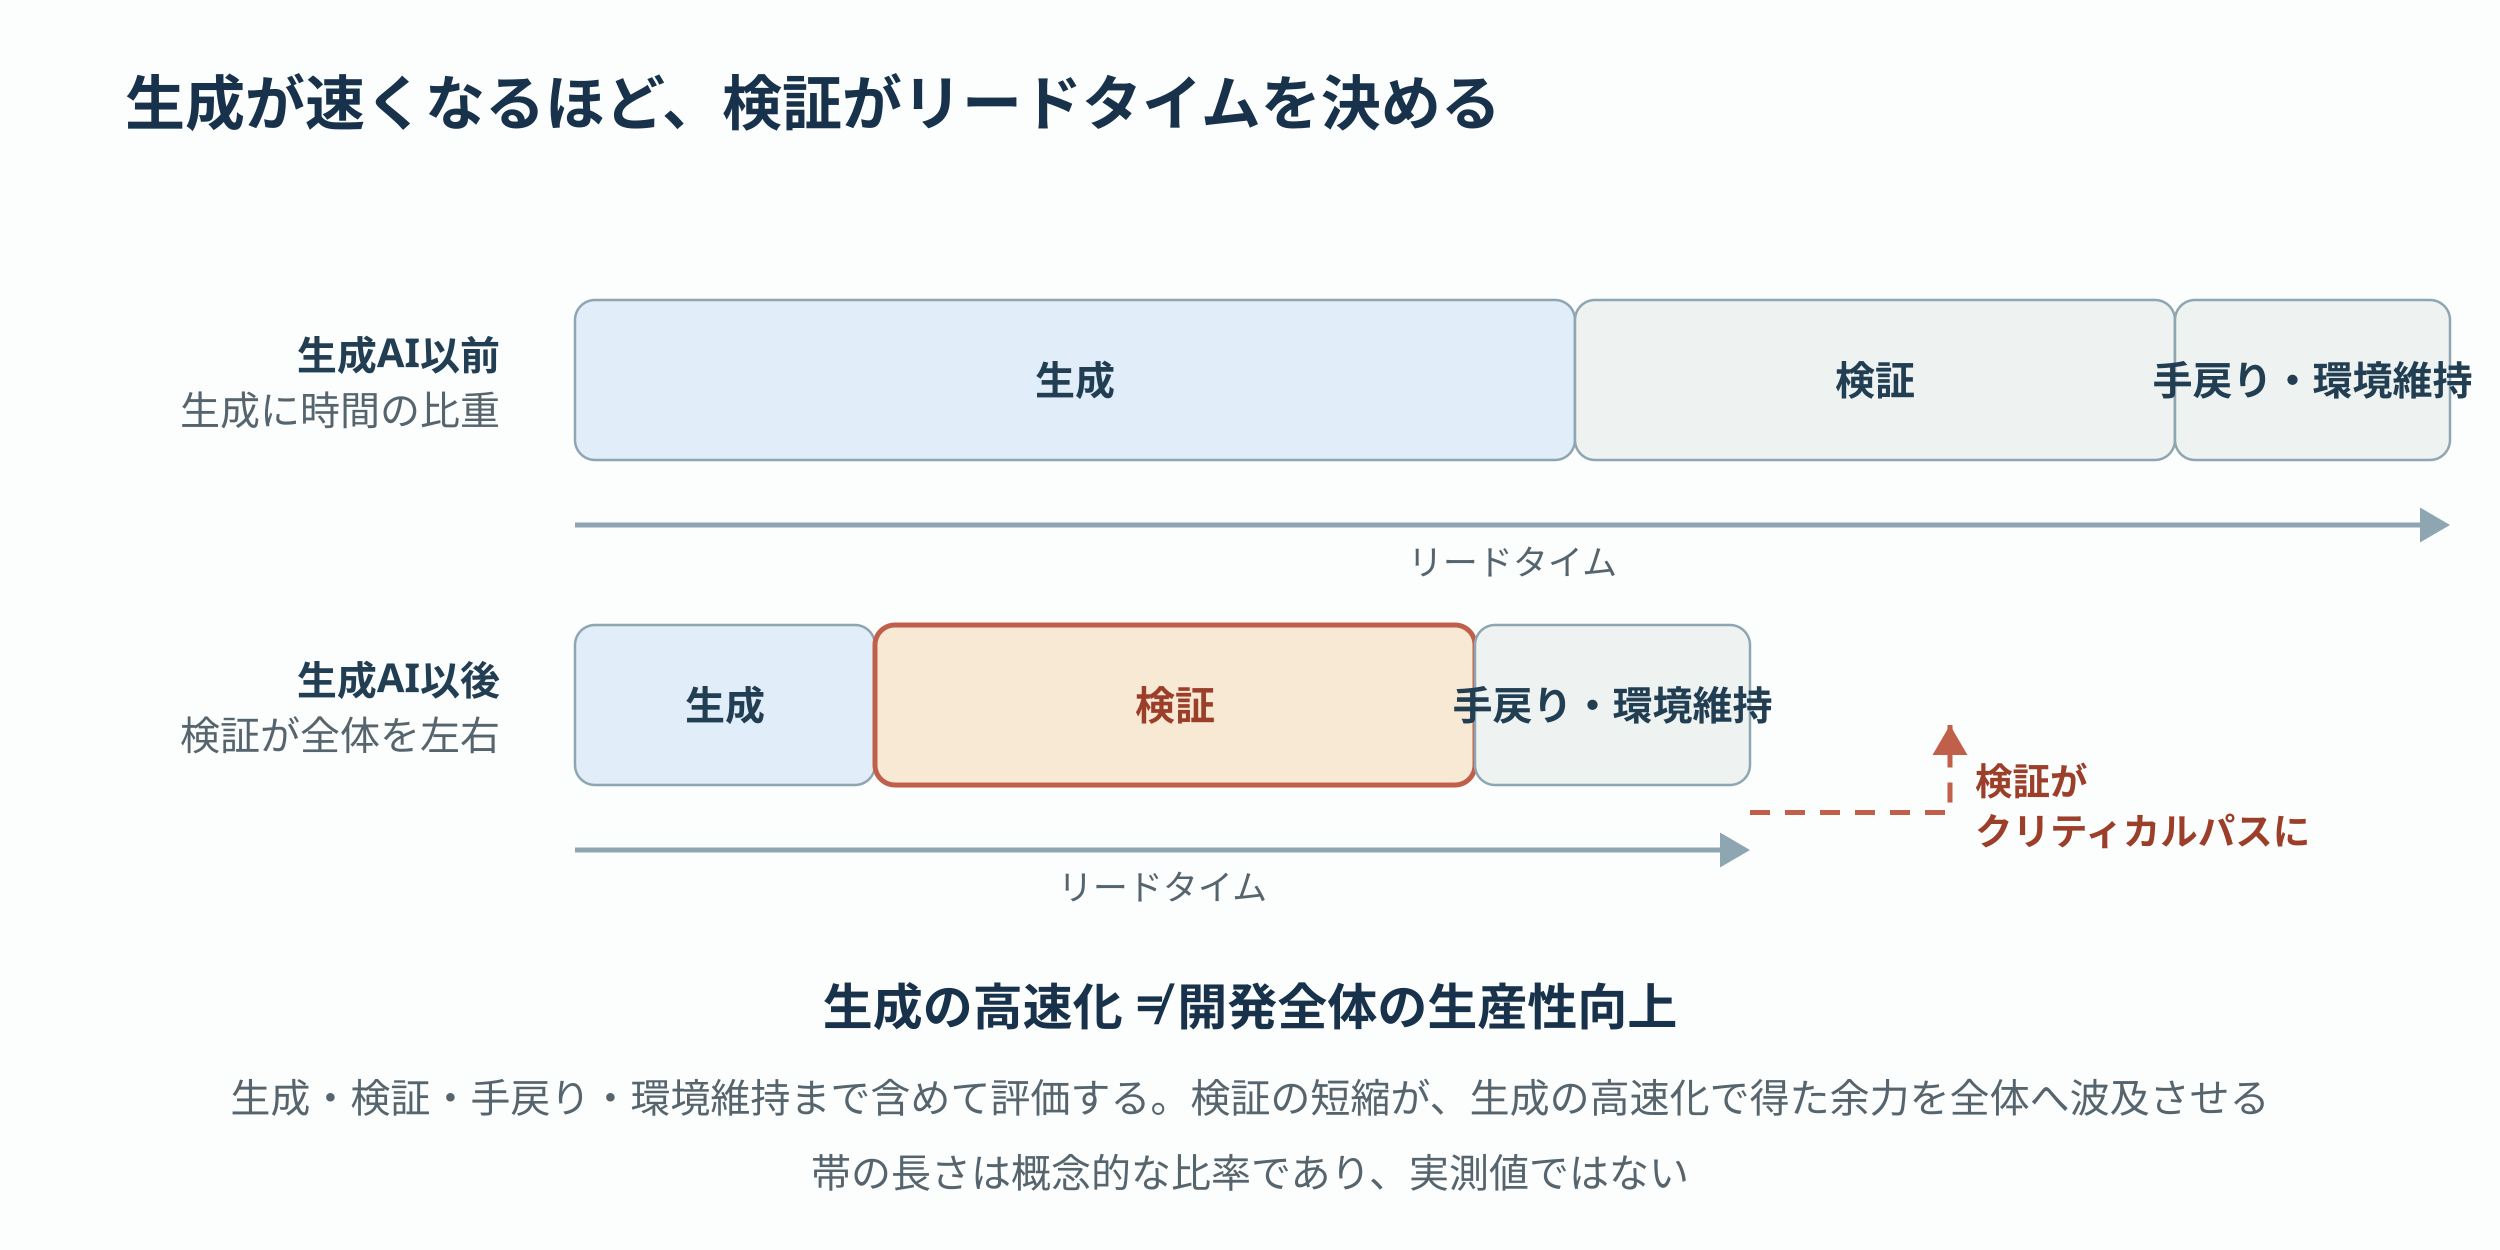
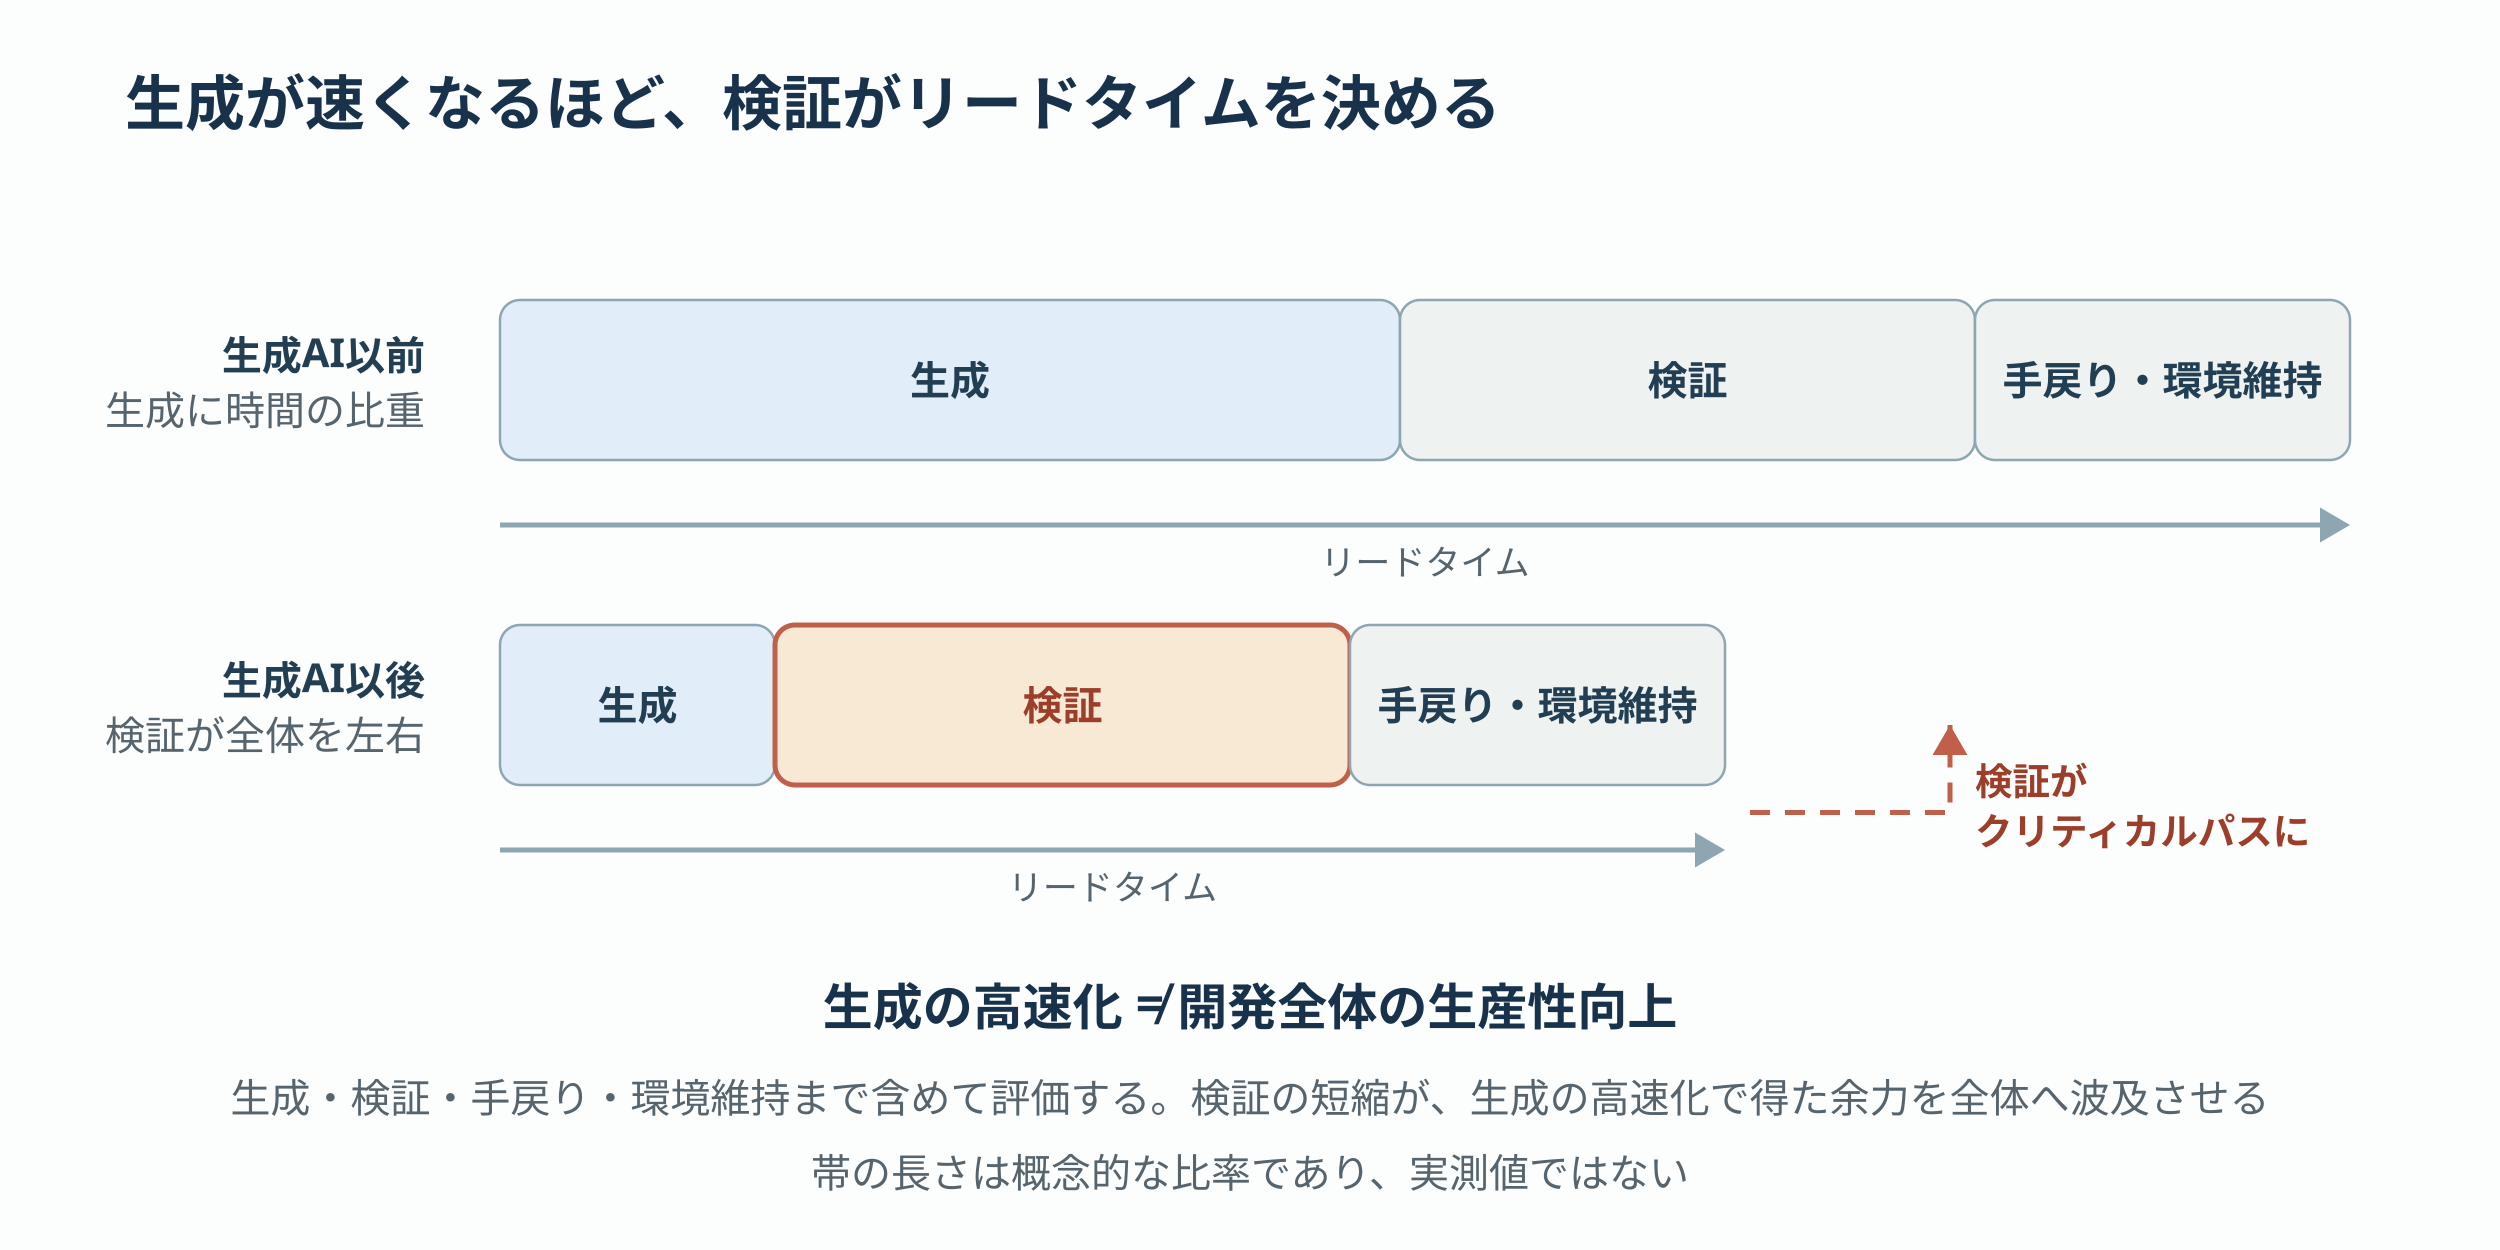
<svg xmlns="http://www.w3.org/2000/svg" width="1000" height="500" viewBox="0 0 1000 500" role="img" aria-label="生成AI以前と以後の工程の帯を比べ、生成が短くなった後も検証の帯が残り、全体のリードタイムを左右することを示す図">
  <rect width="100%" height="100%" fill="#fcfdfd" />
  <text x="50" y="50" text-anchor="start" font-family="sans-serif" font-size="24" font-weight="700" fill="#18324b">生成が速くなるほど、検証がリードタイムを決める</text>
-   <text x="200" y="148" text-anchor="end" font-family="sans-serif" font-size="16" font-weight="700" fill="#223e53">生成AI以前</text>
-   <text x="200" y="170" text-anchor="end" font-family="sans-serif" font-size="16" fill="#55646d">生成に時間の比重</text>
-   <rect x="230" y="120" width="400" height="64" rx="8" fill="#e1edf8" stroke="#8ea6b2" stroke-width="1" />
-   <text x="430" y="158" text-anchor="middle" font-family="sans-serif" font-size="16" font-weight="700" fill="#223e53">生成</text>
-   <rect x="630" y="120" width="240" height="64" rx="8" fill="#eef3f1" stroke="#8ea6b2" stroke-width="1" />
-   <text x="750" y="158" text-anchor="middle" font-family="sans-serif" font-size="16" font-weight="700" fill="#223e53">検証</text>
-   <rect x="870" y="120" width="110" height="64" rx="8" fill="#eef3f1" stroke="#8ea6b2" stroke-width="1" />
-   <text x="925" y="158" text-anchor="middle" font-family="sans-serif" font-size="16" font-weight="700" fill="#223e53">手戻り・環境維持</text>
-   <path d="M230.0 210.0 L970.0 210.0" stroke="#8ea6b2" stroke-width="2" fill="none" />
-   <polygon points="980.0,210.0 968.0,217.0 968.0,203.0" fill="#8ea6b2" />
-   <text x="605" y="230" text-anchor="middle" font-family="sans-serif" font-size="14" fill="#55646d">リードタイム</text>
-   <text x="200" y="278" text-anchor="end" font-family="sans-serif" font-size="16" font-weight="700" fill="#223e53">生成AI以後</text>
-   <text x="200" y="300" text-anchor="end" font-family="sans-serif" font-size="16" fill="#55646d">検証が全体を左右</text>
-   <rect x="230" y="250" width="120" height="64" rx="8" fill="#e1edf8" stroke="#8ea6b2" stroke-width="1" />
-   <text x="290" y="288" text-anchor="middle" font-family="sans-serif" font-size="16" font-weight="700" fill="#223e53">生成</text>
-   <rect x="350" y="250" width="240" height="64" rx="8" fill="#f7e9d4" stroke="#c0604a" stroke-width="2" />
-   <text x="470" y="288" text-anchor="middle" font-family="sans-serif" font-size="16" font-weight="700" fill="#9c3f2a">検証</text>
-   <rect x="590" y="250" width="110" height="64" rx="8" fill="#eef3f1" stroke="#8ea6b2" stroke-width="1" />
-   <text x="645" y="288" text-anchor="middle" font-family="sans-serif" font-size="16" font-weight="700" fill="#223e53">手戻り・環境維持</text>
-   <path d="M230.0 340.0 L690.0 340.0" stroke="#8ea6b2" stroke-width="2" fill="none" />
-   <polygon points="700.0,340.0 688.0,347.0 688.0,333.0" fill="#8ea6b2" />
-   <text x="465" y="360" text-anchor="middle" font-family="sans-serif" font-size="14" fill="#55646d">リードタイム</text>
+   <text x="170" y="148" text-anchor="end" font-family="sans-serif" font-size="16" font-weight="700" fill="#223e53">生成AI以前</text>
+   <text x="170" y="170" text-anchor="end" font-family="sans-serif" font-size="16" fill="#55646d">生成に時間の比重</text>
+   <rect x="200" y="120" width="360" height="64" rx="8" fill="#e1edf8" stroke="#8ea6b2" stroke-width="1" />
+   <text x="380" y="158" text-anchor="middle" font-family="sans-serif" font-size="16" font-weight="700" fill="#223e53">生成</text>
+   <rect x="560" y="120" width="230" height="64" rx="8" fill="#eef3f1" stroke="#8ea6b2" stroke-width="1" />
+   <text x="675" y="158" text-anchor="middle" font-family="sans-serif" font-size="16" font-weight="700" fill="#223e53">検証</text>
+   <rect x="790" y="120" width="150" height="64" rx="8" fill="#eef3f1" stroke="#8ea6b2" stroke-width="1" />
+   <text x="865" y="158" text-anchor="middle" font-family="sans-serif" font-size="16" font-weight="700" fill="#223e53">手戻り・環境維持</text>
+   <path d="M200.0 210.0 L930.0 210.0" stroke="#8ea6b2" stroke-width="2" fill="none" />
+   <polygon points="940.0,210.0 928.0,217.0 928.0,203.0" fill="#8ea6b2" />
+   <text x="570" y="230" text-anchor="middle" font-family="sans-serif" font-size="14" fill="#55646d">リードタイム</text>
+   <text x="170" y="278" text-anchor="end" font-family="sans-serif" font-size="16" font-weight="700" fill="#223e53">生成AI以後</text>
+   <text x="170" y="300" text-anchor="end" font-family="sans-serif" font-size="16" fill="#55646d">検証が全体を左右</text>
+   <rect x="200" y="250" width="110" height="64" rx="8" fill="#e1edf8" stroke="#8ea6b2" stroke-width="1" />
+   <text x="255" y="288" text-anchor="middle" font-family="sans-serif" font-size="16" font-weight="700" fill="#223e53">生成</text>
+   <rect x="310" y="250" width="230" height="64" rx="8" fill="#f7e9d4" stroke="#c0604a" stroke-width="2" />
+   <text x="425" y="288" text-anchor="middle" font-family="sans-serif" font-size="16" font-weight="700" fill="#9c3f2a">検証</text>
+   <rect x="540" y="250" width="150" height="64" rx="8" fill="#eef3f1" stroke="#8ea6b2" stroke-width="1" />
+   <text x="615" y="288" text-anchor="middle" font-family="sans-serif" font-size="16" font-weight="700" fill="#223e53">手戻り・環境維持</text>
+   <path d="M200.0 340.0 L680.0 340.0" stroke="#8ea6b2" stroke-width="2" fill="none" />
+   <polygon points="690.0,340.0 678.0,347.0 678.0,333.0" fill="#8ea6b2" />
+   <text x="445" y="360" text-anchor="middle" font-family="sans-serif" font-size="14" fill="#55646d">リードタイム</text>
  <path d="M700 325 H780 V290" stroke="#c0604a" stroke-width="2" fill="none" stroke-dasharray="8 6" />
  <polygon points="780.0,290.0 787.0,302.0 773.0,302.0" fill="#c0604a" />
  <text x="790" y="318" text-anchor="start" font-family="sans-serif" font-size="15" font-weight="700" fill="#9c3f2a">検証が</text>
  <text x="790" y="338" text-anchor="start" font-family="sans-serif" font-size="15" font-weight="700" fill="#9c3f2a">クリティカルパスに</text>
  <text x="500" y="410" text-anchor="middle" font-family="sans-serif" font-size="20" font-weight="700" fill="#18324b">生成の高速化 ≠ 開発全体の生産性向上</text>
  <text x="500" y="445" text-anchor="middle" font-family="sans-serif" font-size="16" fill="#55646d">生成・検証・手戻り・環境維持まで含めて評価する。検証の短縮が、生成の高速化で得た余力を全体へ波及させる</text>
  <text x="500" y="475" text-anchor="middle" font-family="sans-serif" font-size="16" fill="#55646d">帯の長さは概念的な比率であり、実測値ではない</text>
</svg>
